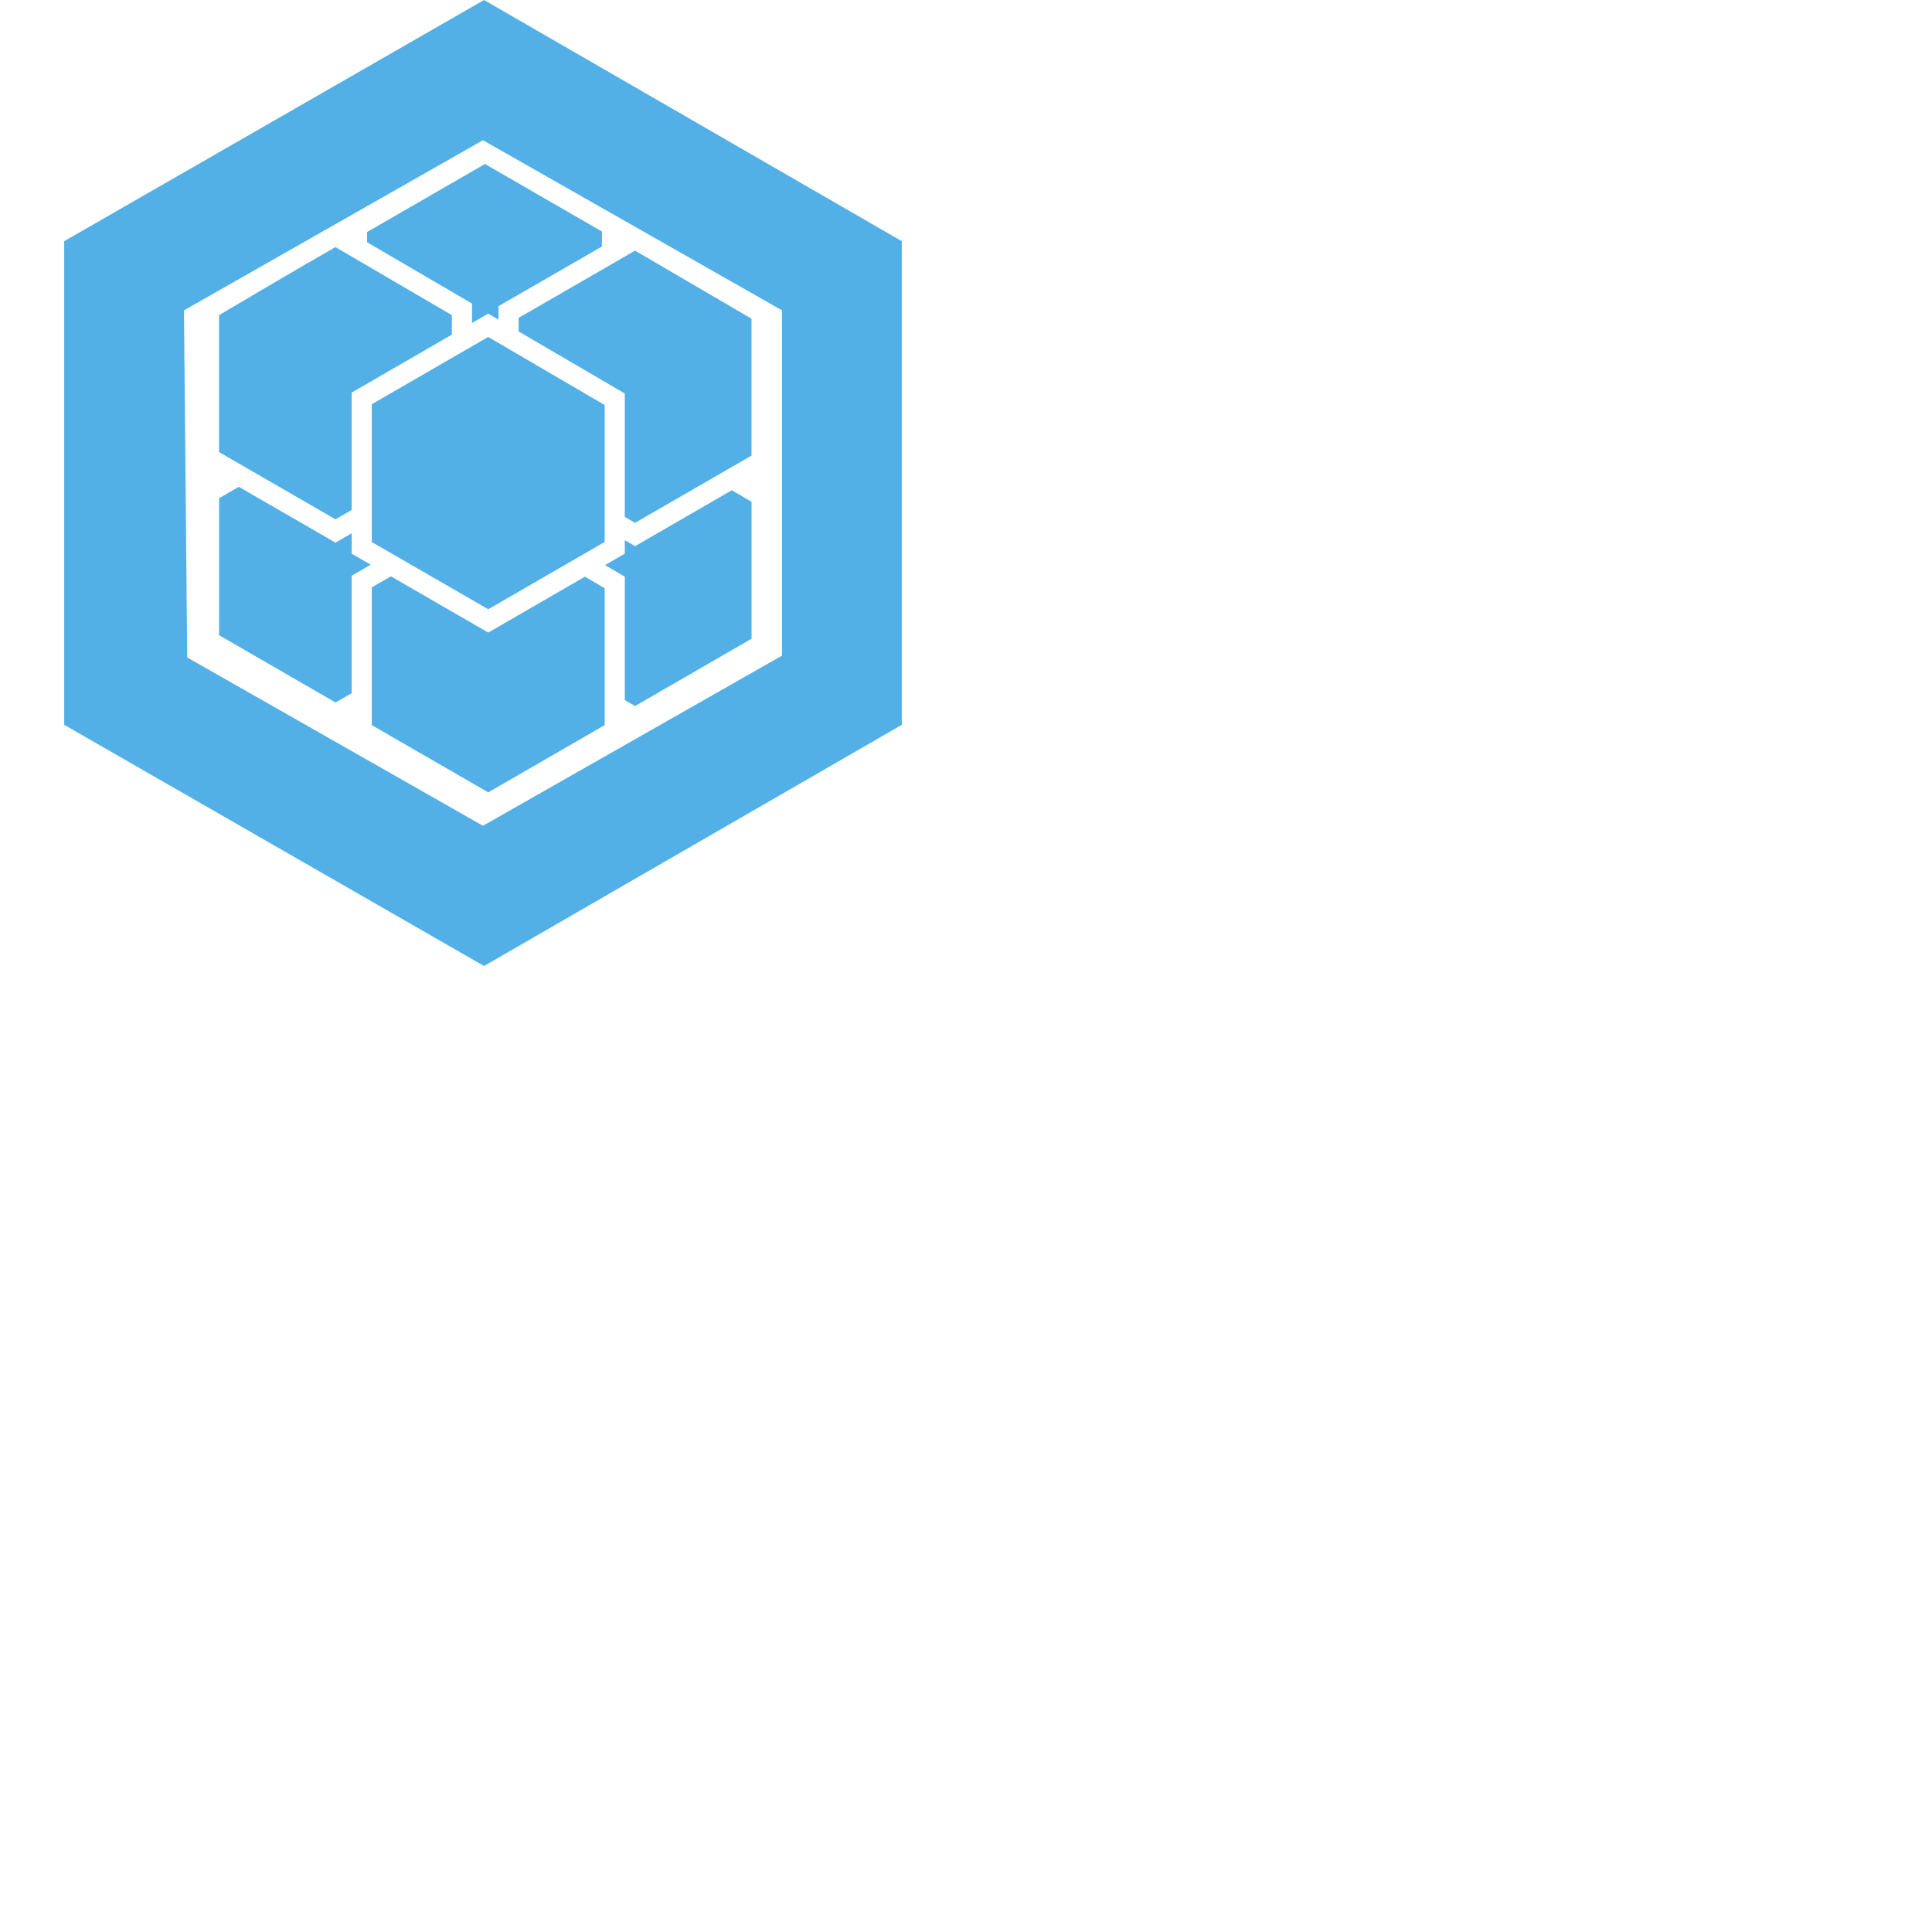
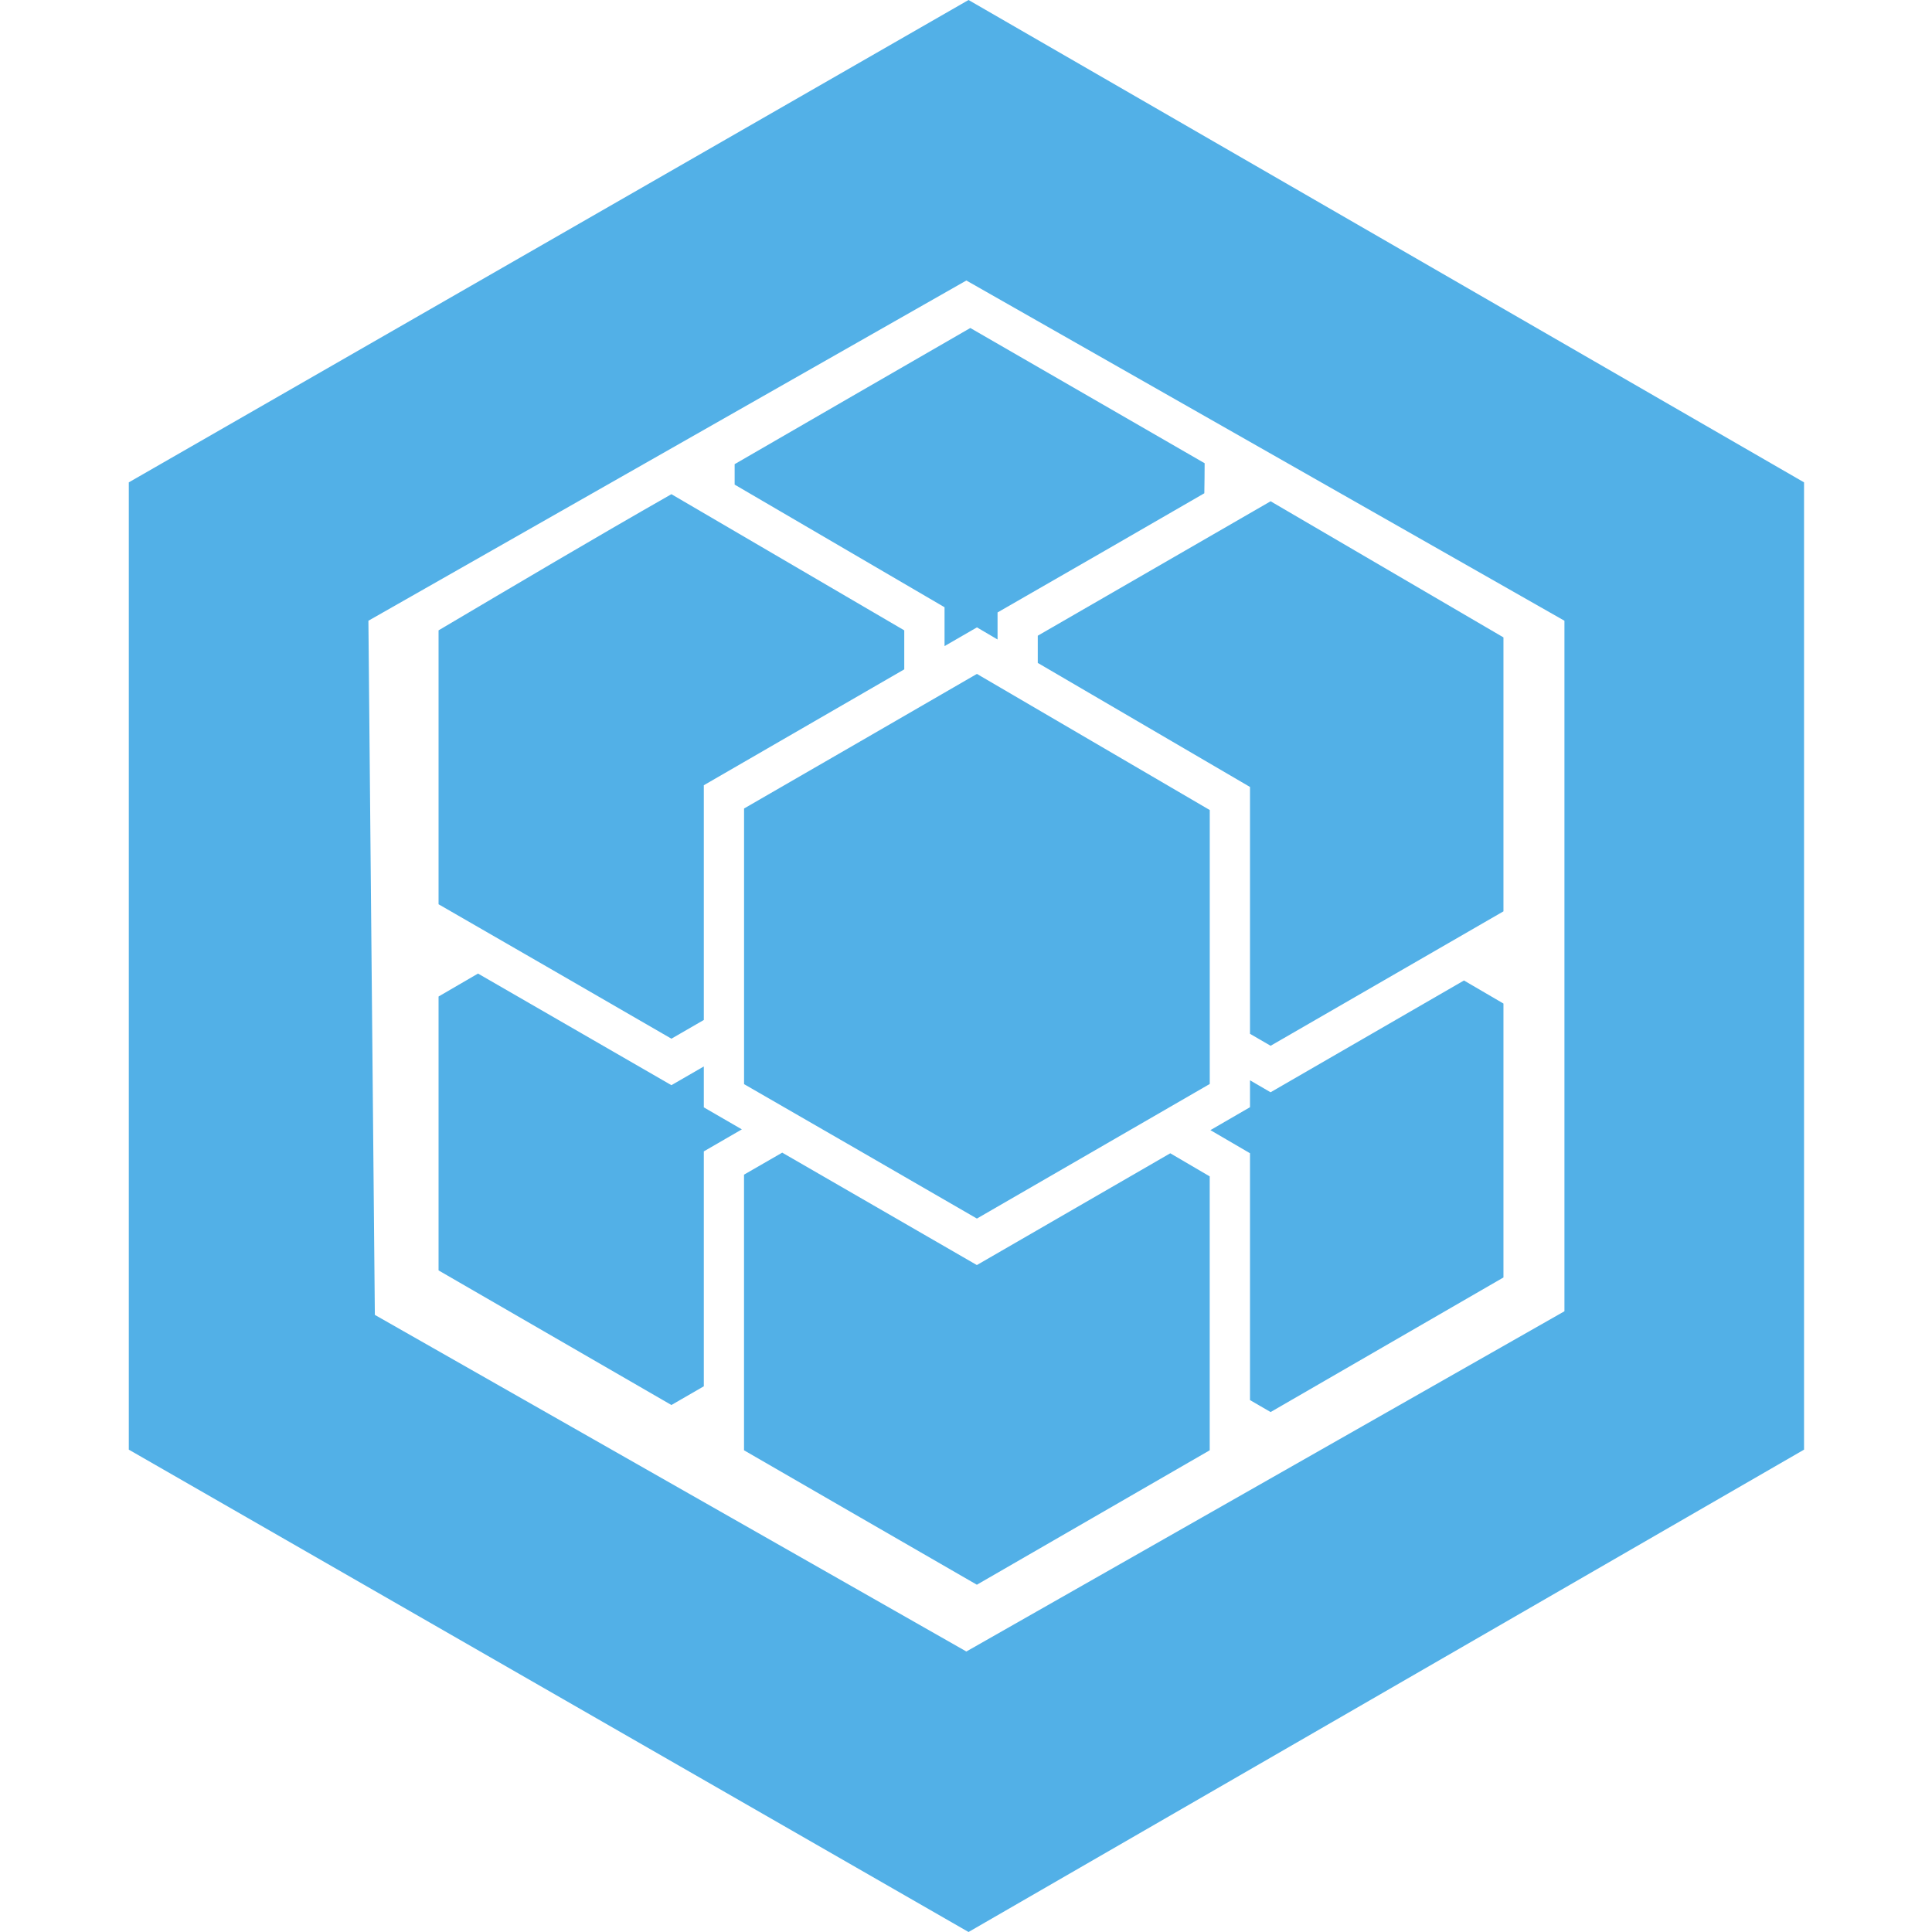
- <svg xmlns="http://www.w3.org/2000/svg" role="img" viewBox="0 0 48 48" height="48" width="48">
-   <path d="M12.026 0 1.595 5.992v12.016L12.026 24l10.379-5.992V5.992L12.026 0zm-.027 3.484 7.43 4.227v8.578l-7.43 4.227-7.348-4.182-.08-8.623 7.428-4.227zm.049.59c-.977.563-1.952 1.127-2.928 1.691v.254l2.607 1.523v.482c.136-.078.262-.151.402-.232l.256.15v-.336c.884-.507 1.807-1.041 2.568-1.48.004-.123.003-.253.004-.373-.97-.56-1.94-1.12-2.91-1.68zM8.335 6.139c-.971.553-1.931 1.123-2.893 1.691v3.402c.965.555 1.929 1.113 2.893 1.67l.402-.232v-2.916c.856-.494 1.752-1.013 2.49-1.44v-.484L8.335 6.139zm7.443.088-2.893 1.67v.338l2.637 1.541v3.066c.085.049.171.099.256.148l2.893-1.67V7.918l-2.893-1.691zm-3.648 2.144c-.964.558-1.928 1.115-2.893 1.672v3.424c.965.555 1.929 1.113 2.893 1.67l2.893-1.672v-3.402l-2.893-1.691zm-6.197 3.723c-.163.096-.328.189-.49.285v3.402c.964.557 1.928 1.115 2.893 1.672l.402-.232v-2.918c.163-.094.309-.179.473-.273-.163-.095-.305-.176-.473-.273v-.508l-.402.233c-.825-.477-1.69-.976-2.402-1.387zm12.248.086-2.402 1.389c-.088-.051-.167-.097-.256-.148v.334l-.492.285.492.287v3.066c.085.049.171.099.256.148l2.893-1.672v-3.402l-.49-.287zm-8.469 2.139c-.158.091-.317.182-.475.273v3.424c.964.557 1.928 1.114 2.893 1.67l2.893-1.67v-3.402l-.49-.287-2.402 1.389c-.831-.48-1.701-.983-2.418-1.397z" fill="#52B0E7" />
+ <svg xmlns="http://www.w3.org/2000/svg" viewBox="0 0 48 48">
+   <path d="M 24.063,0 3.2,11.984 V 36.016 L 24.063,48 44.821,36.016 V 11.984 Z M 24.009,6.969 38.868,15.422 V 32.578 L 24.009,41.031 9.313,32.668 9.153,15.422 Z m 0.098,1.18 c -1.953,1.125 -3.904,2.255 -5.855,3.383 v 0.508 l 5.215,3.047 v 0.965 c 0.271,-0.156 0.523,-0.302 0.805,-0.465 l 0.512,0.301 v -0.672 c 1.769,-1.014 3.615,-2.082 5.137,-2.961 0.007,-0.246 0.005,-0.507 0.008,-0.746 -1.941,-1.119 -3.881,-2.239 -5.82,-3.359 z m -7.426,4.129 c -1.941,1.106 -3.862,2.246 -5.785,3.383 v 6.805 c 1.93,1.111 3.857,2.225 5.785,3.34 l 0.805,-0.465 v -5.832 c 1.712,-0.989 3.504,-2.025 4.98,-2.879 v -0.969 z m 14.887,0.176 -5.785,3.34 v 0.676 l 5.273,3.082 v 6.133 c 0.171,0.099 0.341,0.198 0.512,0.297 l 5.785,-3.34 V 15.836 Z m -7.297,4.289 c -1.927,1.117 -3.856,2.23 -5.785,3.344 v 6.848 c 1.93,1.111 3.857,2.225 5.785,3.34 l 5.785,-3.344 V 20.125 Z m -12.395,7.445 c -0.325,0.192 -0.655,0.378 -0.98,0.57 v 6.805 c 1.929,1.114 3.857,2.229 5.785,3.344 l 0.805,-0.465 v -5.836 c 0.325,-0.188 0.617,-0.357 0.945,-0.547 -0.326,-0.189 -0.609,-0.353 -0.945,-0.547 v -1.016 l -0.805,0.465 c -1.65,-0.954 -3.38,-1.952 -4.805,-2.773 z m 24.496,0.172 -4.805,2.777 C 31.391,27.035 31.233,26.942 31.056,26.84 v 0.668 l -0.984,0.57 0.984,0.574 v 6.133 c 0.171,0.099 0.341,0.198 0.512,0.297 l 5.785,-3.344 v -6.805 z m -16.938,4.277 c -0.316,0.183 -0.633,0.364 -0.949,0.547 v 6.848 c 1.927,1.115 3.856,2.227 5.785,3.34 l 5.785,-3.34 v -6.805 l -0.98,-0.574 -4.805,2.777 C 22.609,30.469 20.868,29.464 19.434,28.637 Z" fill="#52b0e7" style="stroke-width:2" />
</svg>
